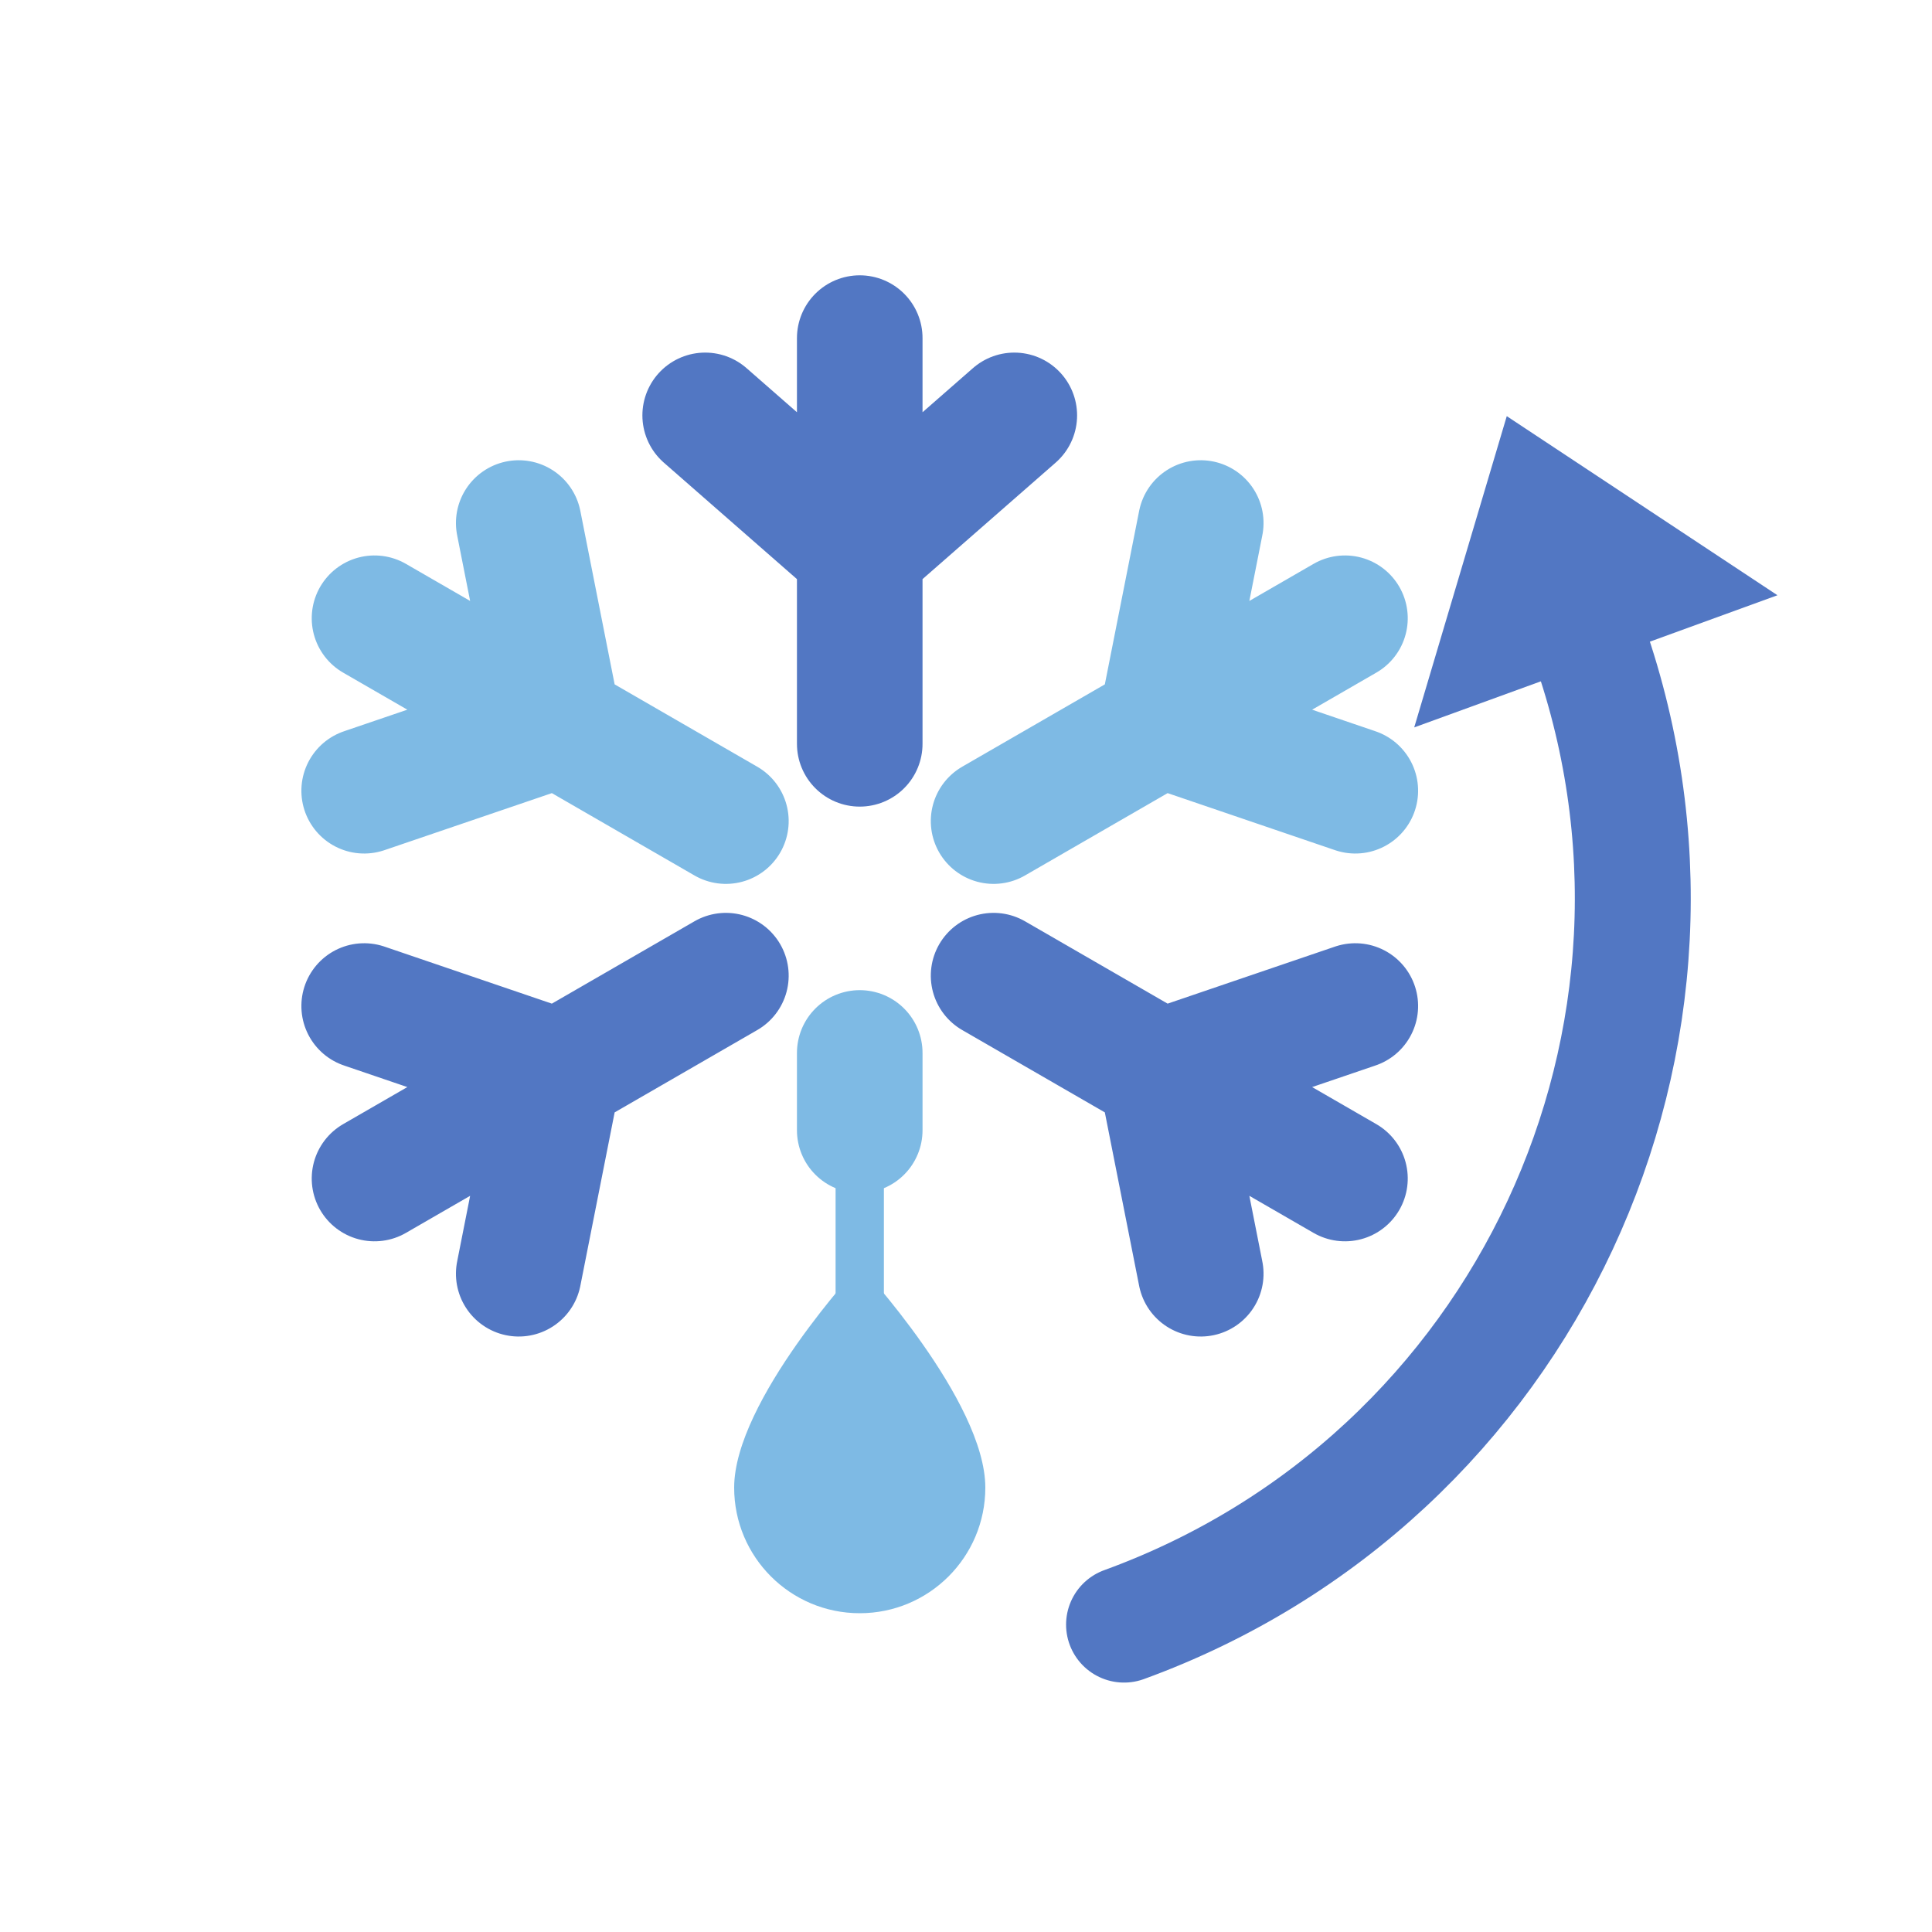
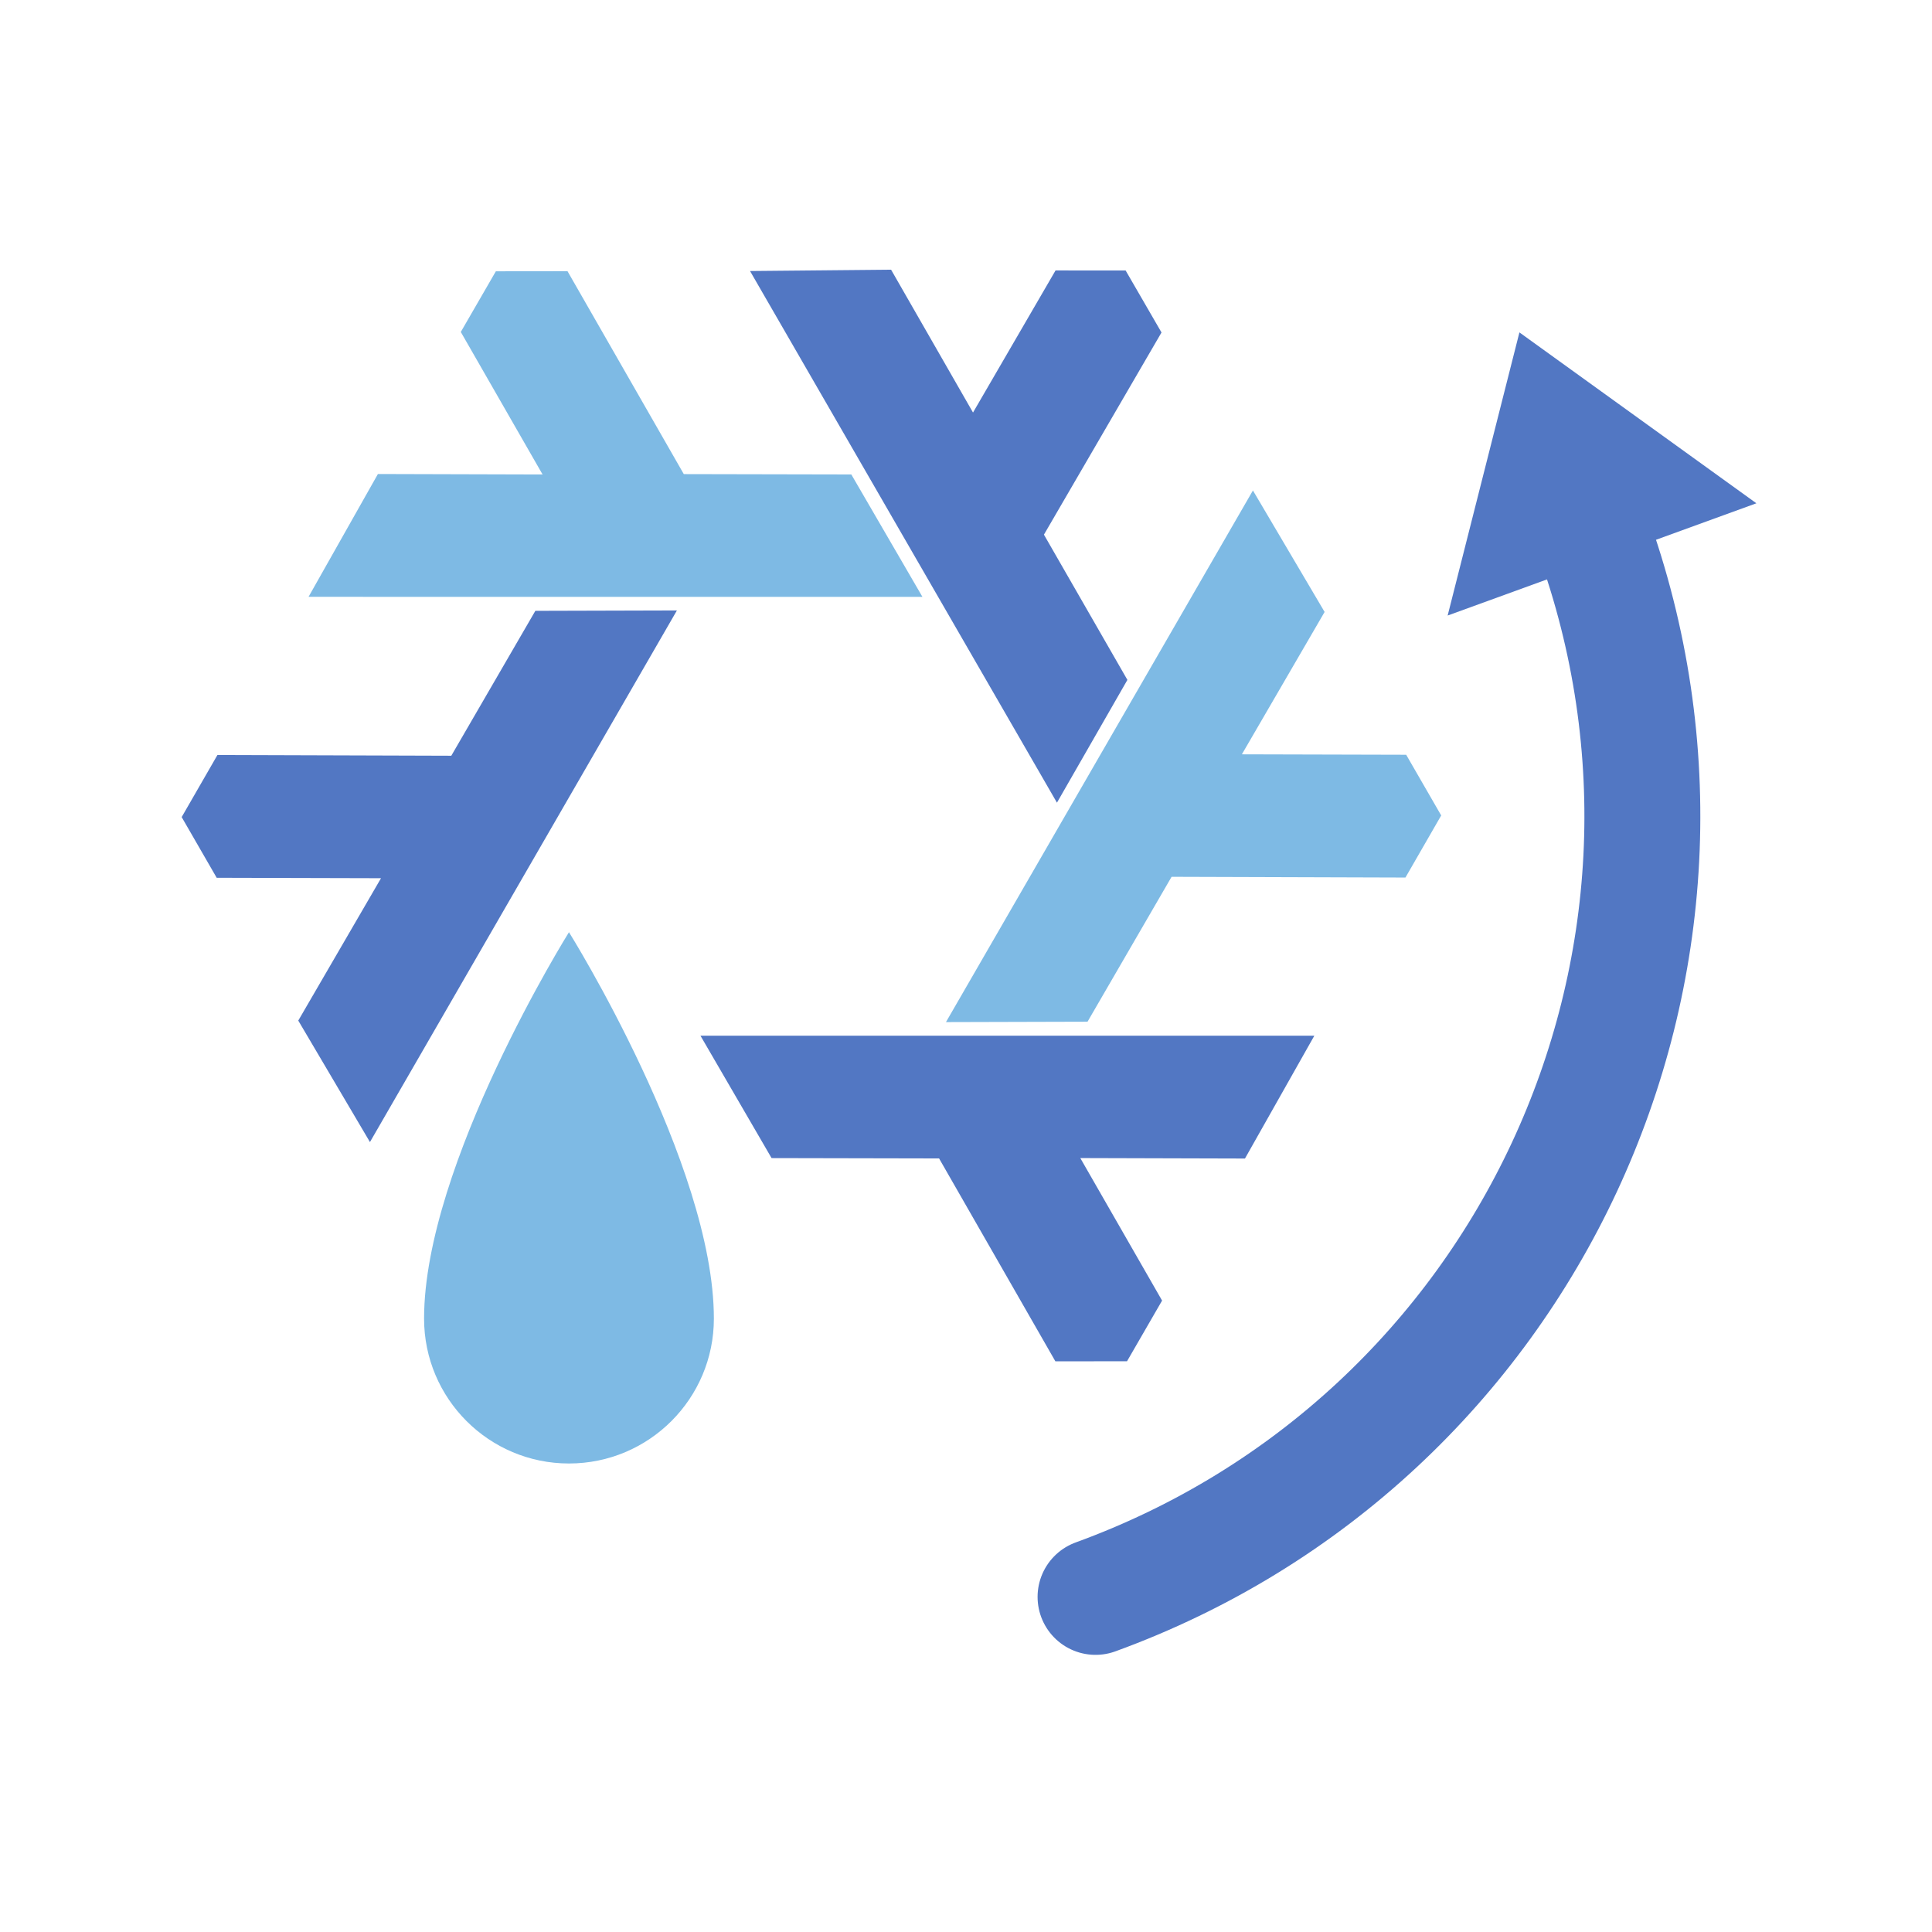
- <svg xmlns="http://www.w3.org/2000/svg" viewBox="0 0 200 200">
+ <svg xmlns="http://www.w3.org/2000/svg" xmlns:xlink="http://www.w3.org/1999/xlink" viewBox="0 0 200 200">
  <defs>
-     <path id="arm" d="M100 84V42M100 64L84 50M100 64L116 50" fill="none" stroke-width="13" stroke-linecap="round" stroke-linejoin="round" />
+     <path id="lambda" d="m309.55-710.39 122.2 211.68-56.16.53-32.62-56.87-32.86 56.57-27.9-.01-14.29-24.69 46.81-80.49-33.23-57.83z" />
  </defs>
-   <g transform="translate(-11 -7)">
-     <use href="#arm" stroke="#5277c3" />
-     <use href="#arm" stroke="#7ebae4" transform="rotate(60 100 100)" />
-     <use href="#arm" stroke="#5277c3" transform="rotate(120 100 100)" />
-     <use href="#arm" stroke="#5277c3" transform="rotate(240 100 100)" />
-     <use href="#arm" stroke="#7ebae4" transform="rotate(300 100 100)" />
-     <path d="M100 116V124" stroke="#7ebae4" stroke-width="13" stroke-linecap="round" />
-     <path d="M100 126V142" stroke="#7ebae4" stroke-width="5" stroke-linecap="round" />
-     <path d="M100 138C100 138 87 152 87 161A13 13 0 0 0 113 161C113 152 100 138 100 138z" fill="#7ebae4" />
-     <path d="M127.36 175.18A80 80 0 0 0 175.18 72.64" fill="none" stroke="#5277c3" stroke-width="12" stroke-linecap="round" />
-     <path d="M166.98 50.08L195 68.62L157.4 82.3z" fill="#5277c3" />
+   <g transform="translate(-4 -11.5)">
+     <g transform="translate(88 96) scale(0.26) translate(-407.3 715.8)">
+       <use xlink:href="#lambda" fill="#5277c3" transform="rotate(60 407.3 -715.8)" />
+       <use xlink:href="#lambda" fill="#7ebae4" transform="rotate(120 407.3 -715.8)" />
+       <use xlink:href="#lambda" fill="#5277c3" transform="rotate(180 407.3 -715.8)" />
+       <use xlink:href="#lambda" fill="#7ebae4" transform="rotate(240 407.3 -715.8)" />
+       <use xlink:href="#lambda" fill="#5277c3" transform="rotate(300 407.3 -715.8)" />
+     </g>
+     <path d="M62.9 108C62.9 108 47.9 132 47.9 148A15 15 0 0 0 77.9 148C77.9 132 62.9 108 62.9 108z" fill="#7ebae4" />
+     <path d="M117.41 176.81A86 86 0 0 0 168.81 66.59" fill="none" stroke="#5277c3" stroke-width="12" stroke-linecap="round" />
+     <path d="M161.29 45.91L185.82 63.6L153.86 75.22z" fill="#5277c3" />
  </g>
</svg>
